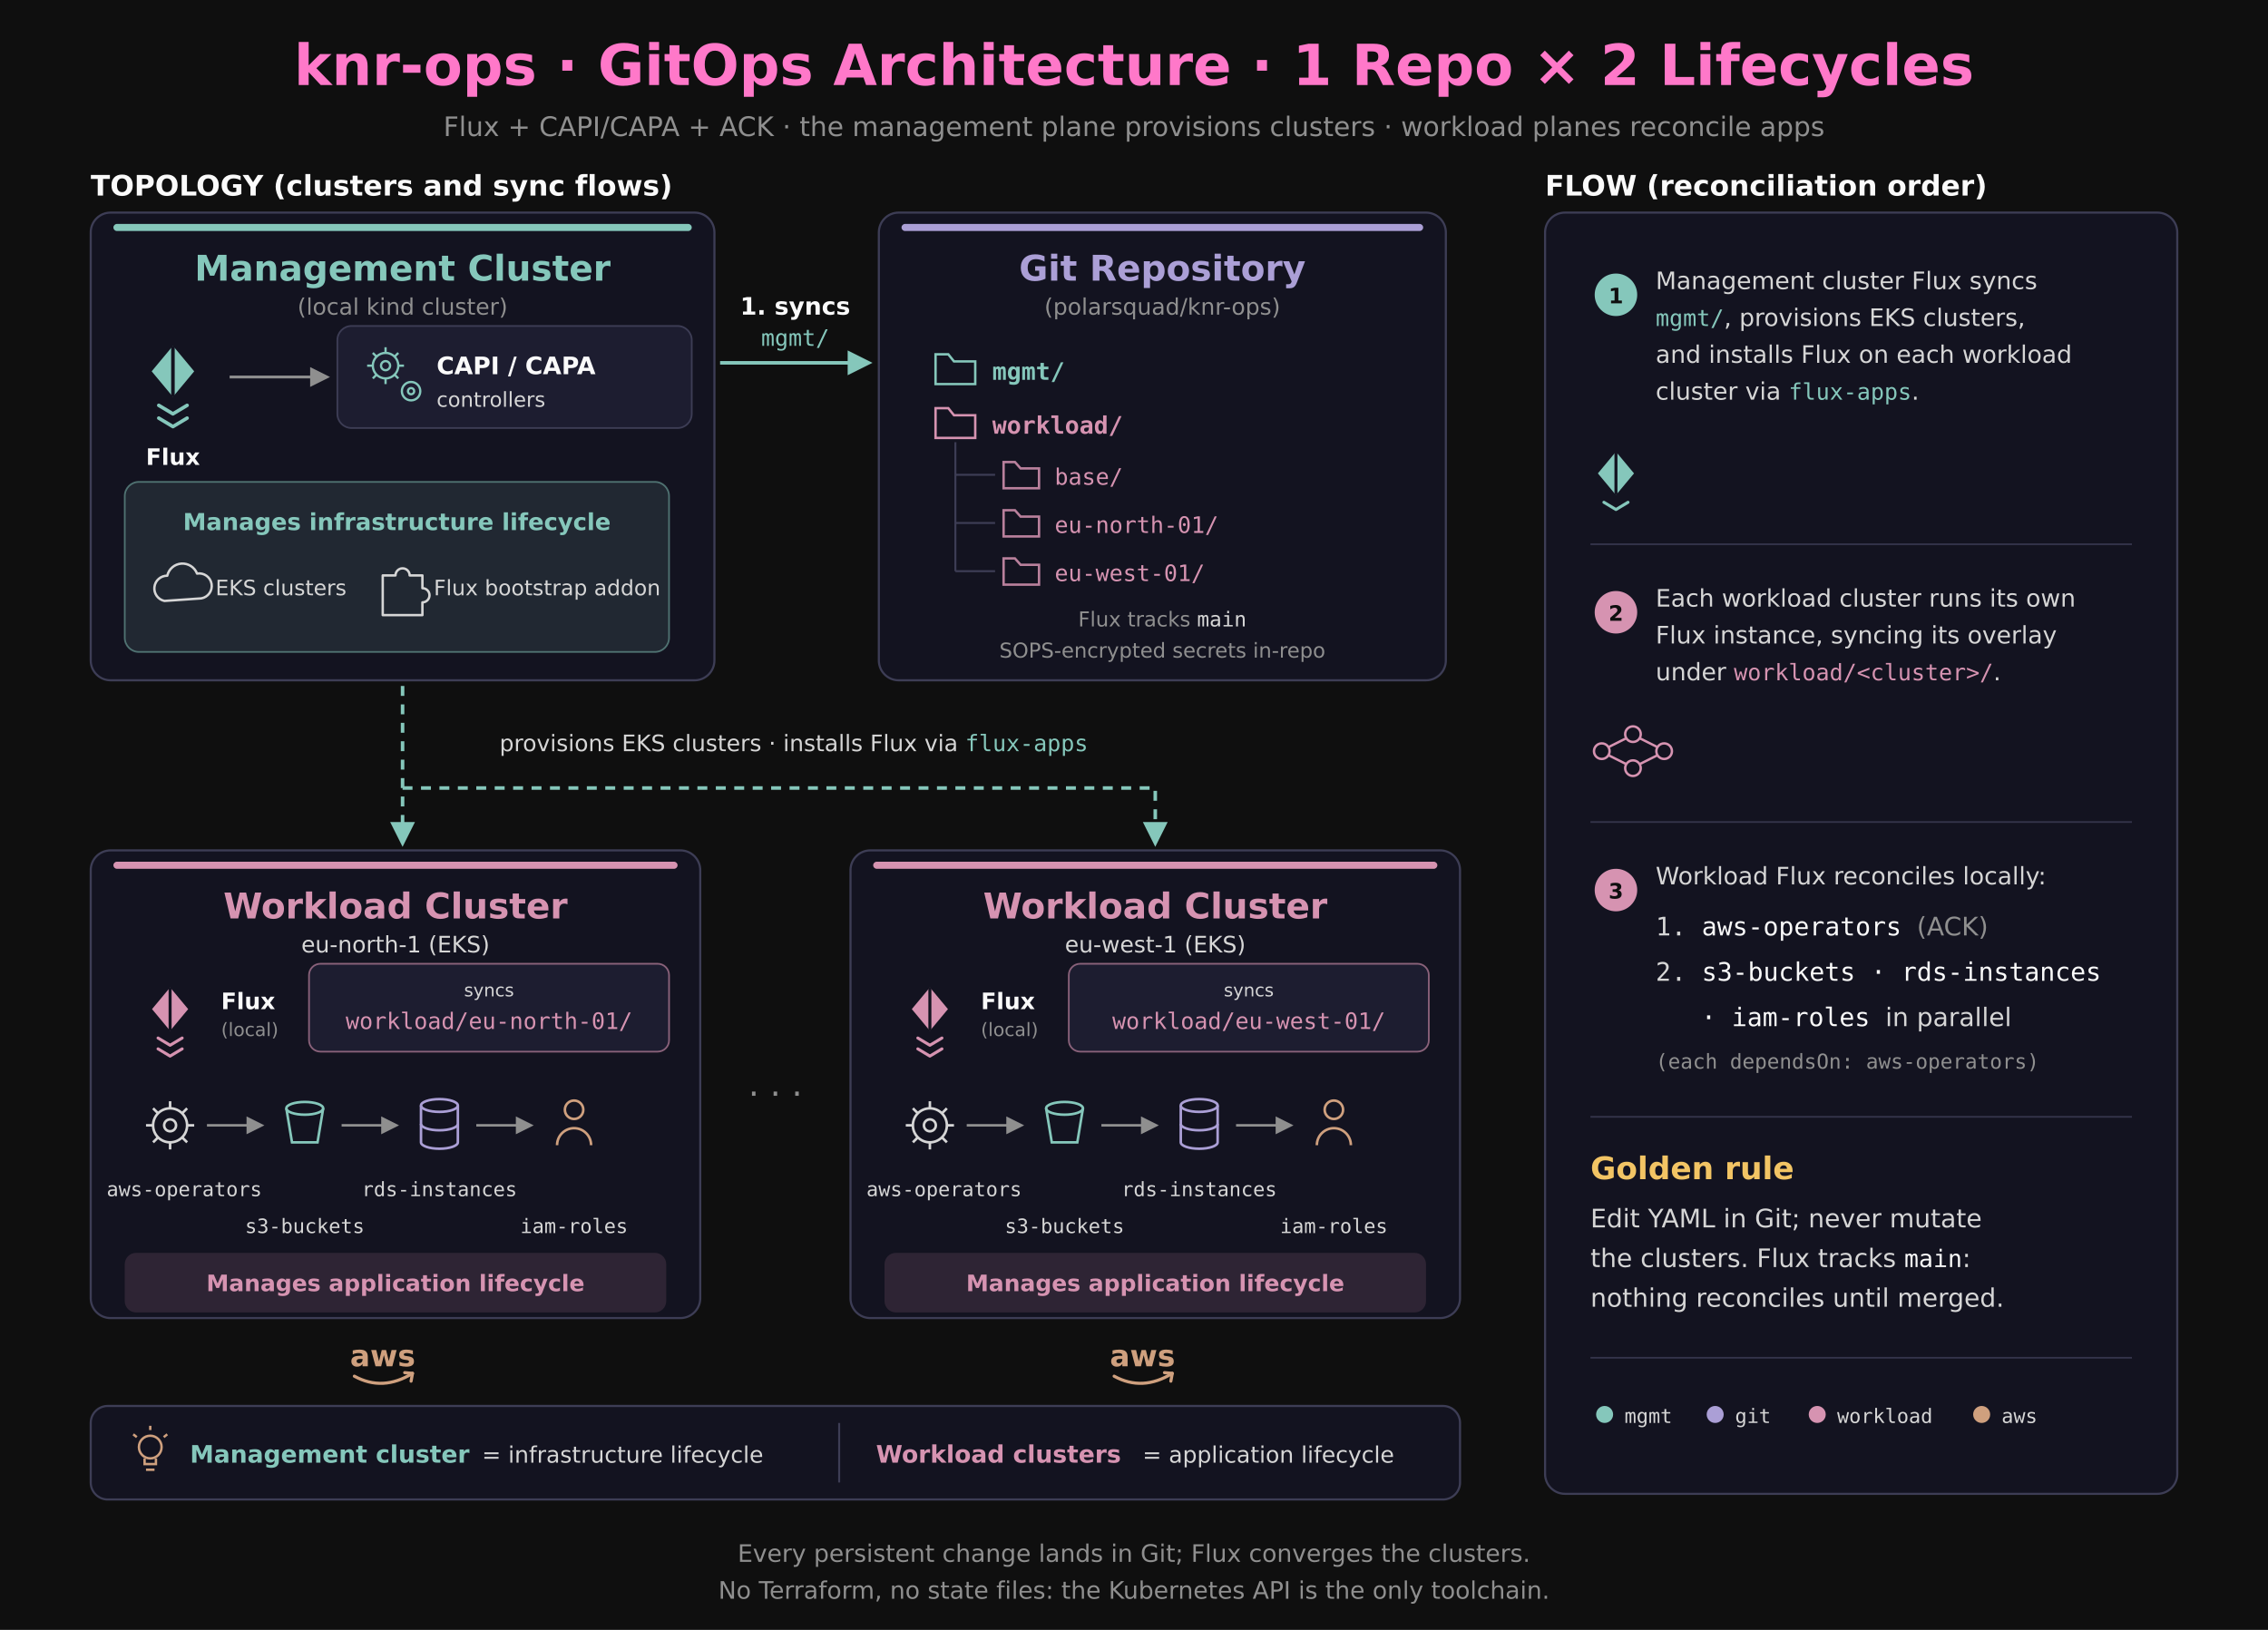
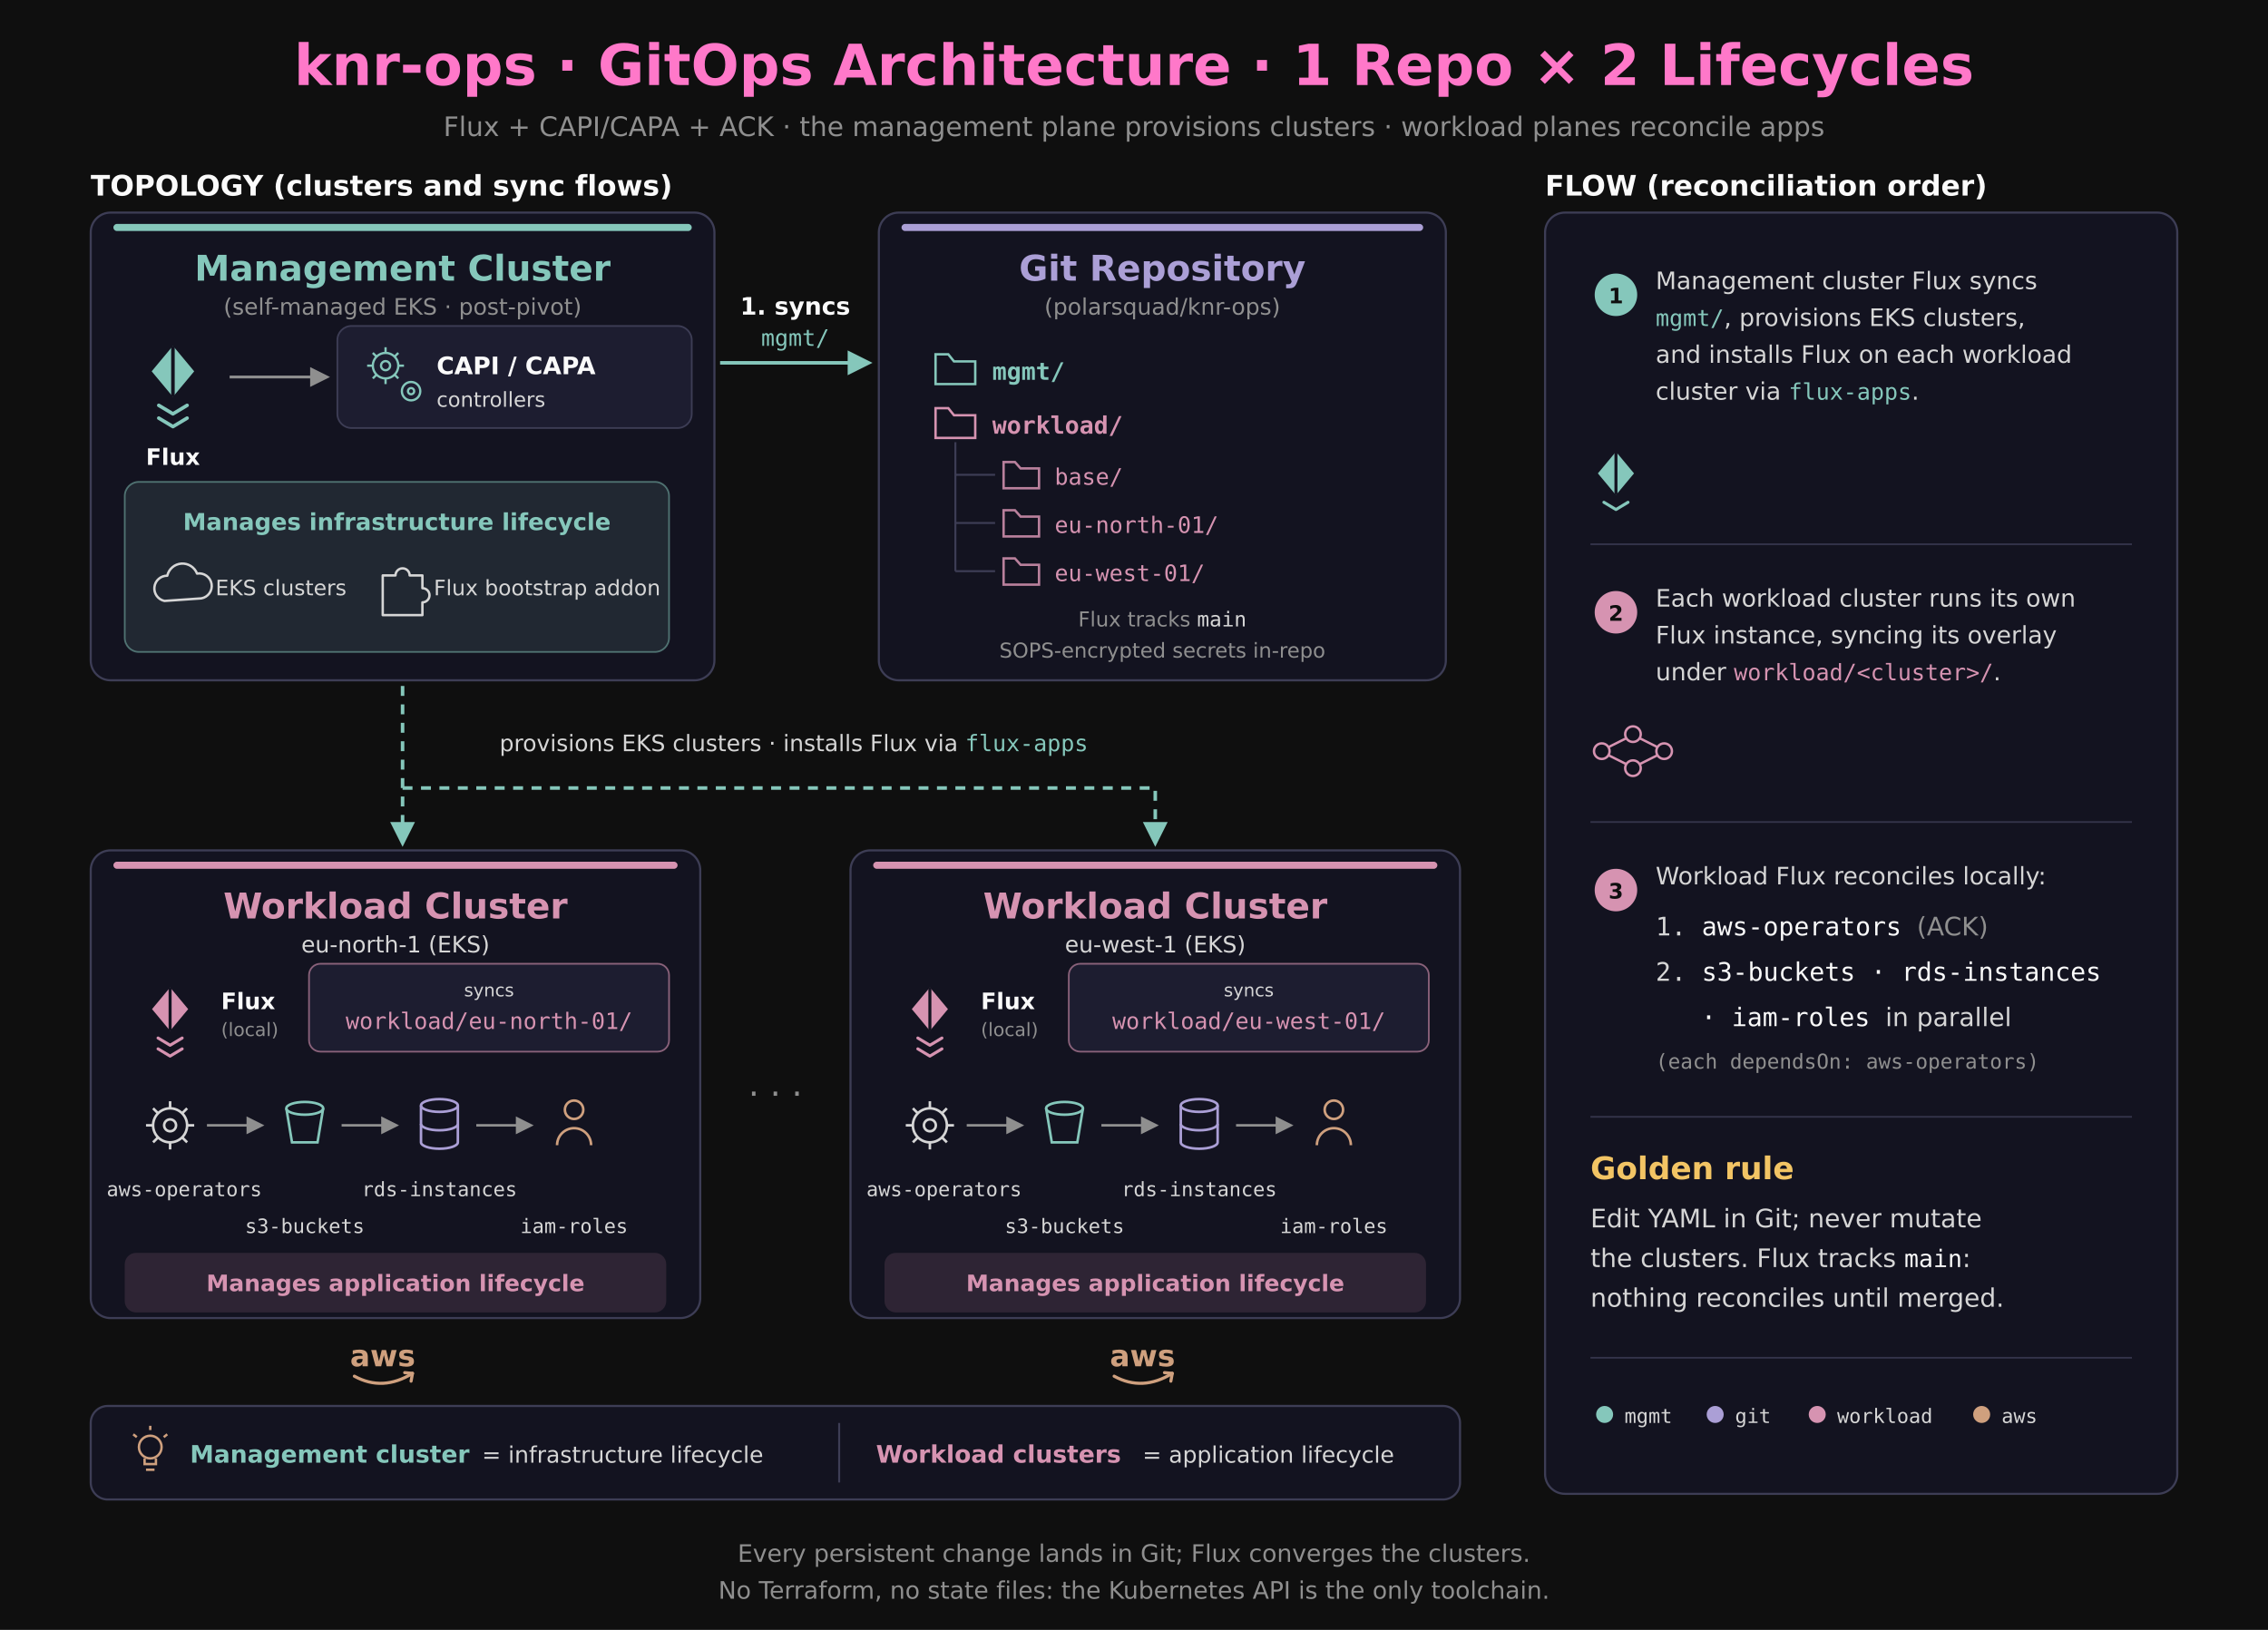
<svg xmlns="http://www.w3.org/2000/svg" width="1600" height="1150" viewBox="0 0 1600 1150">
  <defs>
    <marker id="arrow-teal" viewBox="0 0 10 10" refX="8" refY="5" markerWidth="7" markerHeight="7" orient="auto-start-reverse">
      <path d="M0,0 L10,5 L0,10 z" fill="#85c7bb" />
    </marker>
    <marker id="arrow-gray" viewBox="0 0 10 10" refX="8" refY="5" markerWidth="7" markerHeight="7" orient="auto-start-reverse">
      <path d="M0,0 L10,5 L0,10 z" fill="#8f8f8f" />
    </marker>
  </defs>
  <rect width="1600" height="1150" fill="#0f0f0f" />
  <text x="800" y="60" text-anchor="middle" font-family="DejaVu Sans" font-size="40" font-weight="bold" fill="#ff78c9">knr-ops · GitOps Architecture · 1 Repo × 2 Lifecycles</text>
  <text x="800" y="96" text-anchor="middle" font-family="DejaVu Sans" font-size="19" fill="#8f8f8f">Flux + CAPI/CAPA + ACK · the management plane provisions clusters · workload planes reconcile apps</text>
  <text x="64" y="138" font-family="DejaVu Sans" font-size="20" font-weight="bold" fill="#fafafa">TOPOLOGY (clusters and sync flows)</text>
  <text x="1090" y="138" font-family="DejaVu Sans" font-size="20" font-weight="bold" fill="#fafafa">FLOW (reconciliation order)</text>
  <line x1="508" y1="256" x2="612" y2="256" stroke="#85c7bb" stroke-width="2.5" marker-end="url(#arrow-teal)" />
  <text x="561" y="222" text-anchor="middle" font-family="DejaVu Sans" font-size="17" font-weight="bold" fill="#fafafa">1. syncs</text>
  <text x="561" y="244" text-anchor="middle" font-family="DejaVu Sans Mono" font-size="16" fill="#85c7bb">mgmt/</text>
  <path d="M284,484 V594" fill="none" stroke="#85c7bb" stroke-width="2.5" stroke-dasharray="7,6" marker-end="url(#arrow-teal)" />
  <path d="M284,556 H815 V594" fill="none" stroke="#85c7bb" stroke-width="2.5" stroke-dasharray="7,6" marker-end="url(#arrow-teal)" />
  <text x="560" y="530" text-anchor="middle" font-family="DejaVu Sans" font-size="16" fill="#d6d6d6">provisions EKS clusters · installs Flux via <tspan font-family="DejaVu Sans Mono" fill="#85c7bb">flux-apps</tspan>
  </text>
  <rect x="64" y="150" width="440" height="330" rx="14" fill="#131320" stroke="#3d3d55" stroke-width="1.5" />
  <rect x="80" y="158" width="408" height="5" rx="2.5" fill="#85c7bb" />
  <text x="284" y="198" text-anchor="middle" font-family="DejaVu Sans" font-size="25" font-weight="bold" fill="#85c7bb">Management Cluster</text>
-   <text x="284" y="222" text-anchor="middle" font-family="DejaVu Sans" font-size="16" fill="#8f8f8f">(local kind cluster)</text>
+   <text x="284" y="222" text-anchor="middle" font-family="DejaVu Sans" font-size="16" fill="#8f8f8f">(self-managed EKS · post-pivot)</text>
  <g transform="translate(122,262)">
    <path d="M0,-18 L15,0 L0,18 L-15,0 Z" fill="#85c7bb" />
    <line x1="0" y1="-18" x2="0" y2="18" stroke="#131320" stroke-width="2.5" />
    <path d="M-10,24 L0,30 L10,24" fill="none" stroke="#85c7bb" stroke-width="2.5" stroke-linecap="round" stroke-linejoin="round" />
    <path d="M-10,33 L0,39 L10,33" fill="none" stroke="#85c7bb" stroke-width="2.5" stroke-linecap="round" stroke-linejoin="round" />
  </g>
  <text x="122" y="328" text-anchor="middle" font-family="DejaVu Sans" font-size="16" font-weight="bold" fill="#fafafa">Flux</text>
  <line x1="162" y1="266" x2="230" y2="266" stroke="#8f8f8f" stroke-width="2" marker-end="url(#arrow-gray)" />
  <rect x="238" y="230" width="250" height="72" rx="10" fill="#1d1d30" stroke="#3d3d55" stroke-width="1.2" />
  <g stroke="#85c7bb" stroke-width="1.6" fill="none">
    <circle cx="272" cy="258" r="9" />
    <circle cx="272" cy="258" r="3.2" />
    <g>
      <line x1="272" y1="245" x2="272" y2="249" />
      <line x1="272" y1="267" x2="272" y2="271" />
      <line x1="259" y1="258" x2="263" y2="258" />
      <line x1="281" y1="258" x2="285" y2="258" />
      <line x1="263" y1="249" x2="266" y2="252" />
      <line x1="278" y1="264" x2="281" y2="267" />
      <line x1="263" y1="267" x2="266" y2="264" />
      <line x1="278" y1="252" x2="281" y2="249" />
    </g>
    <circle cx="290" cy="276" r="6.5" />
    <circle cx="290" cy="276" r="2.2" />
  </g>
  <text x="308" y="264" font-family="DejaVu Sans" font-size="17" font-weight="bold" fill="#fafafa">CAPI / CAPA</text>
  <text x="308" y="287" font-family="DejaVu Sans" font-size="14.5" fill="#d6d6d6">controllers</text>
  <rect x="88" y="340" width="384" height="120" rx="10" fill="#85c7bb" fill-opacity="0.12" stroke="#85c7bb" stroke-opacity="0.5" stroke-width="1.2" />
  <text x="280" y="374" text-anchor="middle" font-family="DejaVu Sans" font-size="16.5" font-weight="bold" fill="#85c7bb">Manages infrastructure lifecycle</text>
  <path d="M116,424 a9,9 0 0 1 2,-17.8 a11,11 0 0 1 21,-1.5 a8.5,8.5 0 0 1 3,17.5 z" fill="none" stroke="#d6d6d6" stroke-width="1.7" stroke-linejoin="round" />
  <text x="152" y="420" font-family="DejaVu Sans" font-size="15" fill="#d6d6d6">EKS clusters</text>
  <g fill="none" stroke="#d6d6d6" stroke-width="1.7" stroke-linejoin="round">
    <path d="M270,406 h9 a5,5 0 1 1 10,0 h9 v9 a5,5 0 1 1 0,10 v9 h-28 z" />
  </g>
  <text x="306" y="420" font-family="DejaVu Sans" font-size="15" fill="#d6d6d6">Flux bootstrap addon</text>
  <rect x="620" y="150" width="400" height="330" rx="14" fill="#131320" stroke="#3d3d55" stroke-width="1.5" />
  <rect x="636" y="158" width="368" height="5" rx="2.5" fill="#ab9fd6" />
  <text x="820" y="198" text-anchor="middle" font-family="DejaVu Sans" font-size="25" font-weight="bold" fill="#ab9fd6">Git Repository</text>
  <text x="820" y="222" text-anchor="middle" font-family="DejaVu Sans" font-size="16" fill="#8f8f8f">(polarsquad/knr-ops)</text>
  <g fill="none" stroke-width="1.7">
    <path d="M660,250 h9 l4,5 h15 v16 h-28 z" stroke="#85c7bb" />
    <path d="M660,288 h9 l4,5 h15 v16 h-28 z" stroke="#d693b1" />
    <path d="M708,326 h8 l4,4.5 h13 v14 h-25 z" stroke="#d693b1" stroke-opacity="0.85" />
    <path d="M708,360 h8 l4,4.5 h13 v14 h-25 z" stroke="#d693b1" stroke-opacity="0.85" />
    <path d="M708,394 h8 l4,4.5 h13 v14 h-25 z" stroke="#d693b1" stroke-opacity="0.85" />
  </g>
  <g stroke="#3d3d55" stroke-width="1.4" fill="none">
    <path d="M674,312 V403 M674,335 h28 M674,369 h28 M674,403 h28" />
  </g>
  <text x="700" y="268" font-family="DejaVu Sans Mono" font-size="17" font-weight="bold" fill="#85c7bb">mgmt/</text>
  <text x="700" y="306" font-family="DejaVu Sans Mono" font-size="17" font-weight="bold" fill="#d693b1">workload/</text>
  <text x="744" y="342" font-family="DejaVu Sans Mono" font-size="16" fill="#d693b1">base/</text>
  <text x="744" y="376" font-family="DejaVu Sans Mono" font-size="16" fill="#d693b1">eu-north-01/</text>
  <text x="744" y="410" font-family="DejaVu Sans Mono" font-size="16" fill="#d693b1">eu-west-01/</text>
  <text x="820" y="442" text-anchor="middle" font-family="DejaVu Sans" font-size="14.5" fill="#8f8f8f">Flux tracks <tspan font-family="DejaVu Sans Mono" fill="#d6d6d6">main</tspan>
  </text>
  <text x="820" y="464" text-anchor="middle" font-family="DejaVu Sans" font-size="14.5" fill="#8f8f8f">SOPS-encrypted secrets in-repo</text>
  <g>
    <rect x="64" y="600" width="430" height="330" rx="14" fill="#131320" stroke="#3d3d55" stroke-width="1.5" />
    <rect x="80" y="608" width="398" height="5" rx="2.5" fill="#d693b1" />
    <text x="279" y="648" text-anchor="middle" font-family="DejaVu Sans" font-size="25" font-weight="bold" fill="#d693b1">Workload Cluster</text>
    <text x="279" y="672" text-anchor="middle" font-family="DejaVu Sans" font-size="16" fill="#d6d6d6">eu-north-1 (EKS)</text>
    <g transform="translate(120,712) scale(0.85)">
      <path d="M0,-18 L15,0 L0,18 L-15,0 Z" fill="#d693b1" />
      <line x1="0" y1="-18" x2="0" y2="18" stroke="#131320" stroke-width="2.5" />
      <path d="M-10,24 L0,30 L10,24" fill="none" stroke="#d693b1" stroke-width="2.5" stroke-linecap="round" stroke-linejoin="round" />
      <path d="M-10,33 L0,39 L10,33" fill="none" stroke="#d693b1" stroke-width="2.5" stroke-linecap="round" stroke-linejoin="round" />
    </g>
    <text x="156" y="712" font-family="DejaVu Sans" font-size="16" font-weight="bold" fill="#fafafa">Flux</text>
    <text x="156" y="731" font-family="DejaVu Sans" font-size="13" fill="#8f8f8f">(local)</text>
    <rect x="218" y="680" width="254" height="62" rx="8" fill="#1d1d30" stroke="#d693b1" stroke-opacity="0.6" stroke-width="1.2" />
    <text x="345" y="703" text-anchor="middle" font-family="DejaVu Sans" font-size="12.5" fill="#d6d6d6">syncs</text>
    <text x="345" y="726" text-anchor="middle" font-family="DejaVu Sans Mono" font-size="16" fill="#d693b1">workload/eu-north-01/</text>
  </g>
  <g>
    <rect x="600" y="600" width="430" height="330" rx="14" fill="#131320" stroke="#3d3d55" stroke-width="1.5" />
    <rect x="616" y="608" width="398" height="5" rx="2.5" fill="#d693b1" />
    <text x="815" y="648" text-anchor="middle" font-family="DejaVu Sans" font-size="25" font-weight="bold" fill="#d693b1">Workload Cluster</text>
    <text x="815" y="672" text-anchor="middle" font-family="DejaVu Sans" font-size="16" fill="#d6d6d6">eu-west-1 (EKS)</text>
    <g transform="translate(656,712) scale(0.85)">
      <path d="M0,-18 L15,0 L0,18 L-15,0 Z" fill="#d693b1" />
      <line x1="0" y1="-18" x2="0" y2="18" stroke="#131320" stroke-width="2.5" />
      <path d="M-10,24 L0,30 L10,24" fill="none" stroke="#d693b1" stroke-width="2.5" stroke-linecap="round" stroke-linejoin="round" />
      <path d="M-10,33 L0,39 L10,33" fill="none" stroke="#d693b1" stroke-width="2.5" stroke-linecap="round" stroke-linejoin="round" />
    </g>
    <text x="692" y="712" font-family="DejaVu Sans" font-size="16" font-weight="bold" fill="#fafafa">Flux</text>
    <text x="692" y="731" font-family="DejaVu Sans" font-size="13" fill="#8f8f8f">(local)</text>
    <rect x="754" y="680" width="254" height="62" rx="8" fill="#1d1d30" stroke="#d693b1" stroke-opacity="0.6" stroke-width="1.2" />
    <text x="881" y="703" text-anchor="middle" font-family="DejaVu Sans" font-size="12.5" fill="#d6d6d6">syncs</text>
    <text x="881" y="726" text-anchor="middle" font-family="DejaVu Sans Mono" font-size="16" fill="#d693b1">workload/eu-west-01/</text>
  </g>
  <g id="pipe1">
    <g stroke="#d6d6d6" stroke-width="1.8" fill="none">
      <circle cx="120" cy="794" r="12" />
      <circle cx="120" cy="794" r="4.2" />
      <line x1="120" y1="777" x2="120" y2="782" />
      <line x1="120" y1="806" x2="120" y2="811" />
      <line x1="103" y1="794" x2="108" y2="794" />
      <line x1="132" y1="794" x2="137" y2="794" />
      <line x1="108" y1="782" x2="111.5" y2="785.5" />
      <line x1="128.5" y1="802.5" x2="132" y2="806" />
      <line x1="108" y1="806" x2="111.5" y2="802.5" />
      <line x1="128.5" y1="785.5" x2="132" y2="782" />
    </g>
    <line x1="146" y1="794" x2="184" y2="794" stroke="#8f8f8f" stroke-width="1.8" marker-end="url(#arrow-gray)" />
    <g stroke="#85c7bb" stroke-width="1.8" fill="none">
      <ellipse cx="215" cy="782" rx="13" ry="4.5" />
      <path d="M202,782 L206,806 h18 L228,782" />
    </g>
    <line x1="241" y1="794" x2="279" y2="794" stroke="#8f8f8f" stroke-width="1.8" marker-end="url(#arrow-gray)" />
    <g stroke="#ab9fd6" stroke-width="1.8" fill="none">
      <ellipse cx="310" cy="780" rx="13" ry="4.5" />
      <path d="M297,780 V806 a13,4.5 0 0 0 26,0 V780" />
      <path d="M297,793 a13,4.5 0 0 0 26,0" />
    </g>
    <line x1="336" y1="794" x2="374" y2="794" stroke="#8f8f8f" stroke-width="1.8" marker-end="url(#arrow-gray)" />
    <g stroke="#cfa07e" stroke-width="1.8" fill="none">
      <circle cx="405" cy="783" r="6.5" />
      <path d="M393,808 a12,12 0 0 1 24,0" />
    </g>
    <text x="130" y="844" text-anchor="middle" font-family="DejaVu Sans Mono" font-size="14" fill="#d6d6d6">aws-operators</text>
    <text x="215" y="870" text-anchor="middle" font-family="DejaVu Sans Mono" font-size="14" fill="#d6d6d6">s3-buckets</text>
    <text x="310" y="844" text-anchor="middle" font-family="DejaVu Sans Mono" font-size="14" fill="#d6d6d6">rds-instances</text>
    <text x="405" y="870" text-anchor="middle" font-family="DejaVu Sans Mono" font-size="14" fill="#d6d6d6">iam-roles</text>
  </g>
  <use href="#pipe1" x="536" y="0" />
  <rect x="88" y="884" width="382" height="42" rx="8" fill="#d693b1" fill-opacity="0.14" />
  <text x="279" y="911" text-anchor="middle" font-family="DejaVu Sans" font-size="16" font-weight="bold" fill="#d693b1">Manages application lifecycle</text>
  <rect x="624" y="884" width="382" height="42" rx="8" fill="#d693b1" fill-opacity="0.14" />
  <text x="815" y="911" text-anchor="middle" font-family="DejaVu Sans" font-size="16" font-weight="bold" fill="#d693b1">Manages application lifecycle</text>
  <text x="547" y="780" text-anchor="middle" font-family="DejaVu Sans" font-size="24" fill="#8f8f8f">· · ·</text>
  <g id="awsmark">
    <text x="270" y="964" text-anchor="middle" font-family="DejaVu Sans" font-size="21" font-weight="bold" fill="#cfa07e">aws</text>
    <path d="M250,971 Q270,982 291,969" fill="none" stroke="#cfa07e" stroke-width="2.2" stroke-linecap="round" />
    <path d="M291,969 l-1,5.5 M291,969 l-5.5,-0.5" stroke="#cfa07e" stroke-width="2.2" stroke-linecap="round" />
  </g>
  <use href="#awsmark" x="536" y="0" />
  <rect x="64" y="992" width="966" height="66" rx="12" fill="#131320" stroke="#3d3d55" stroke-width="1.5" />
  <g stroke="#cfa07e" stroke-width="1.7" fill="none">
    <circle cx="106" cy="1021" r="8" />
    <path d="M102,1029 v4 h8 v-4 M103,1037 h6" />
    <line x1="106" y1="1006" x2="106" y2="1009" />
    <line x1="94" y1="1012" x2="96.5" y2="1014" />
    <line x1="118" y1="1012" x2="115.5" y2="1014" />
  </g>
  <text x="134" y="1032" font-family="DejaVu Sans" font-size="17" font-weight="bold" fill="#85c7bb">Management cluster</text>
  <text x="340" y="1032" font-family="DejaVu Sans" font-size="16" fill="#d6d6d6">= infrastructure lifecycle</text>
  <line x1="592" y1="1004" x2="592" y2="1046" stroke="#3d3d55" stroke-width="1.4" />
  <text x="618" y="1032" font-family="DejaVu Sans" font-size="17" font-weight="bold" fill="#d693b1">Workload clusters</text>
  <text x="806" y="1032" font-family="DejaVu Sans" font-size="16" fill="#d6d6d6">= application lifecycle</text>
  <rect x="1090" y="150" width="446" height="904" rx="14" fill="#131320" stroke="#3d3d55" stroke-width="1.5" />
  <circle cx="1140" cy="208" r="15" fill="#85c7bb" />
  <text x="1140" y="214" text-anchor="middle" font-family="DejaVu Sans" font-size="15" font-weight="bold" fill="#0f0f0f">1</text>
  <text x="1168" y="204" font-family="DejaVu Sans" font-size="17" fill="#d6d6d6">Management cluster Flux syncs</text>
  <text x="1168" y="230" font-family="DejaVu Sans Mono" font-size="16" fill="#85c7bb">mgmt/<tspan font-family="DejaVu Sans" font-size="17" fill="#d6d6d6">, provisions EKS clusters,</tspan>
  </text>
  <text x="1168" y="256" font-family="DejaVu Sans" font-size="17" fill="#d6d6d6">and installs Flux on each workload</text>
  <text x="1168" y="282" font-family="DejaVu Sans" font-size="17" fill="#d6d6d6">cluster via <tspan font-family="DejaVu Sans Mono" font-size="16" fill="#85c7bb">flux-apps</tspan>.</text>
  <g transform="translate(1140,334) scale(0.85)">
    <path d="M0,-18 L15,0 L0,18 L-15,0 Z" fill="#85c7bb" />
    <line x1="0" y1="-18" x2="0" y2="18" stroke="#131320" stroke-width="2.5" />
    <path d="M-10,24 L0,30 L10,24" fill="none" stroke="#85c7bb" stroke-width="2.5" stroke-linecap="round" stroke-linejoin="round" />
  </g>
  <line x1="1122" y1="384" x2="1504" y2="384" stroke="#34344a" stroke-width="1.2" />
  <circle cx="1140" cy="432" r="15" fill="#d693b1" />
  <text x="1140" y="438" text-anchor="middle" font-family="DejaVu Sans" font-size="15" font-weight="bold" fill="#0f0f0f">2</text>
  <text x="1168" y="428" font-family="DejaVu Sans" font-size="17" fill="#d6d6d6">Each workload cluster runs its own</text>
  <text x="1168" y="454" font-family="DejaVu Sans" font-size="17" fill="#d6d6d6">Flux instance, syncing its overlay</text>
  <text x="1168" y="480" font-family="DejaVu Sans" font-size="17" fill="#d6d6d6">under <tspan font-family="DejaVu Sans Mono" font-size="16" fill="#d693b1">workload/&lt;cluster&gt;/</tspan>.</text>
  <g stroke="#d693b1" stroke-width="1.7" fill="none">
    <circle cx="1130" cy="530" r="5.5" />
    <circle cx="1152" cy="518" r="5.5" />
    <circle cx="1152" cy="542" r="5.5" />
    <circle cx="1174" cy="530" r="5.5" />
    <line x1="1135" y1="527" x2="1147" y2="521" />
    <line x1="1135" y1="533" x2="1147" y2="539" />
    <line x1="1157" y1="521" x2="1169" y2="527" />
    <line x1="1157" y1="539" x2="1169" y2="533" />
  </g>
  <line x1="1122" y1="580" x2="1504" y2="580" stroke="#34344a" stroke-width="1.2" />
  <circle cx="1140" cy="628" r="15" fill="#d693b1" />
  <text x="1140" y="634" text-anchor="middle" font-family="DejaVu Sans" font-size="15" font-weight="bold" fill="#0f0f0f">3</text>
  <text x="1168" y="624" font-family="DejaVu Sans" font-size="17" fill="#d6d6d6">Workload Flux reconciles locally:</text>
  <text x="1168" y="660" font-family="DejaVu Sans Mono" font-size="18" fill="#d6d6d6">1. <tspan fill="#fafafa">aws-operators</tspan>
    <tspan font-family="DejaVu Sans" fill="#8f8f8f">(ACK)</tspan>
  </text>
  <text x="1168" y="692" font-family="DejaVu Sans Mono" font-size="18" fill="#d6d6d6">2. <tspan fill="#fafafa">s3-buckets · rds-instances</tspan>
  </text>
  <text x="1200" y="724" font-family="DejaVu Sans Mono" font-size="18" fill="#fafafa">· iam-roles <tspan font-family="DejaVu Sans" fill="#d6d6d6">in parallel</tspan>
  </text>
  <text x="1168" y="754" font-family="DejaVu Sans Mono" font-size="14.5" fill="#8f8f8f">(each dependsOn: aws-operators)</text>
  <line x1="1122" y1="788" x2="1504" y2="788" stroke="#34344a" stroke-width="1.2" />
  <text x="1122" y="832" font-family="DejaVu Sans" font-size="22" font-weight="bold" fill="#f2c464">Golden rule</text>
  <text x="1122" y="866" font-family="DejaVu Sans" font-size="18" fill="#d6d6d6">Edit YAML in Git; never mutate</text>
  <text x="1122" y="894" font-family="DejaVu Sans" font-size="18" fill="#d6d6d6">the clusters. Flux tracks <tspan font-family="DejaVu Sans Mono" font-size="17" fill="#fafafa">main</tspan>:</text>
  <text x="1122" y="922" font-family="DejaVu Sans" font-size="18" fill="#d6d6d6">nothing reconciles until merged.</text>
  <line x1="1122" y1="958" x2="1504" y2="958" stroke="#34344a" stroke-width="1.2" />
  <circle cx="1132" cy="998" r="6" fill="#85c7bb" />
  <text x="1146" y="1004" font-family="DejaVu Sans Mono" font-size="14" fill="#d6d6d6">mgmt</text>
  <circle cx="1210" cy="998" r="6" fill="#ab9fd6" />
  <text x="1224" y="1004" font-family="DejaVu Sans Mono" font-size="14" fill="#d6d6d6">git</text>
  <circle cx="1282" cy="998" r="6" fill="#d693b1" />
  <text x="1296" y="1004" font-family="DejaVu Sans Mono" font-size="14" fill="#d6d6d6">workload</text>
  <circle cx="1398" cy="998" r="6" fill="#cfa07e" />
  <text x="1412" y="1004" font-family="DejaVu Sans Mono" font-size="14" fill="#d6d6d6">aws</text>
  <text x="800" y="1102" text-anchor="middle" font-family="DejaVu Sans" font-size="17" fill="#8f8f8f">Every persistent change lands in Git; Flux converges the clusters.</text>
  <text x="800" y="1128" text-anchor="middle" font-family="DejaVu Sans" font-size="17" fill="#8f8f8f">No Terraform, no state files: the Kubernetes API is the only toolchain.</text>
</svg>
